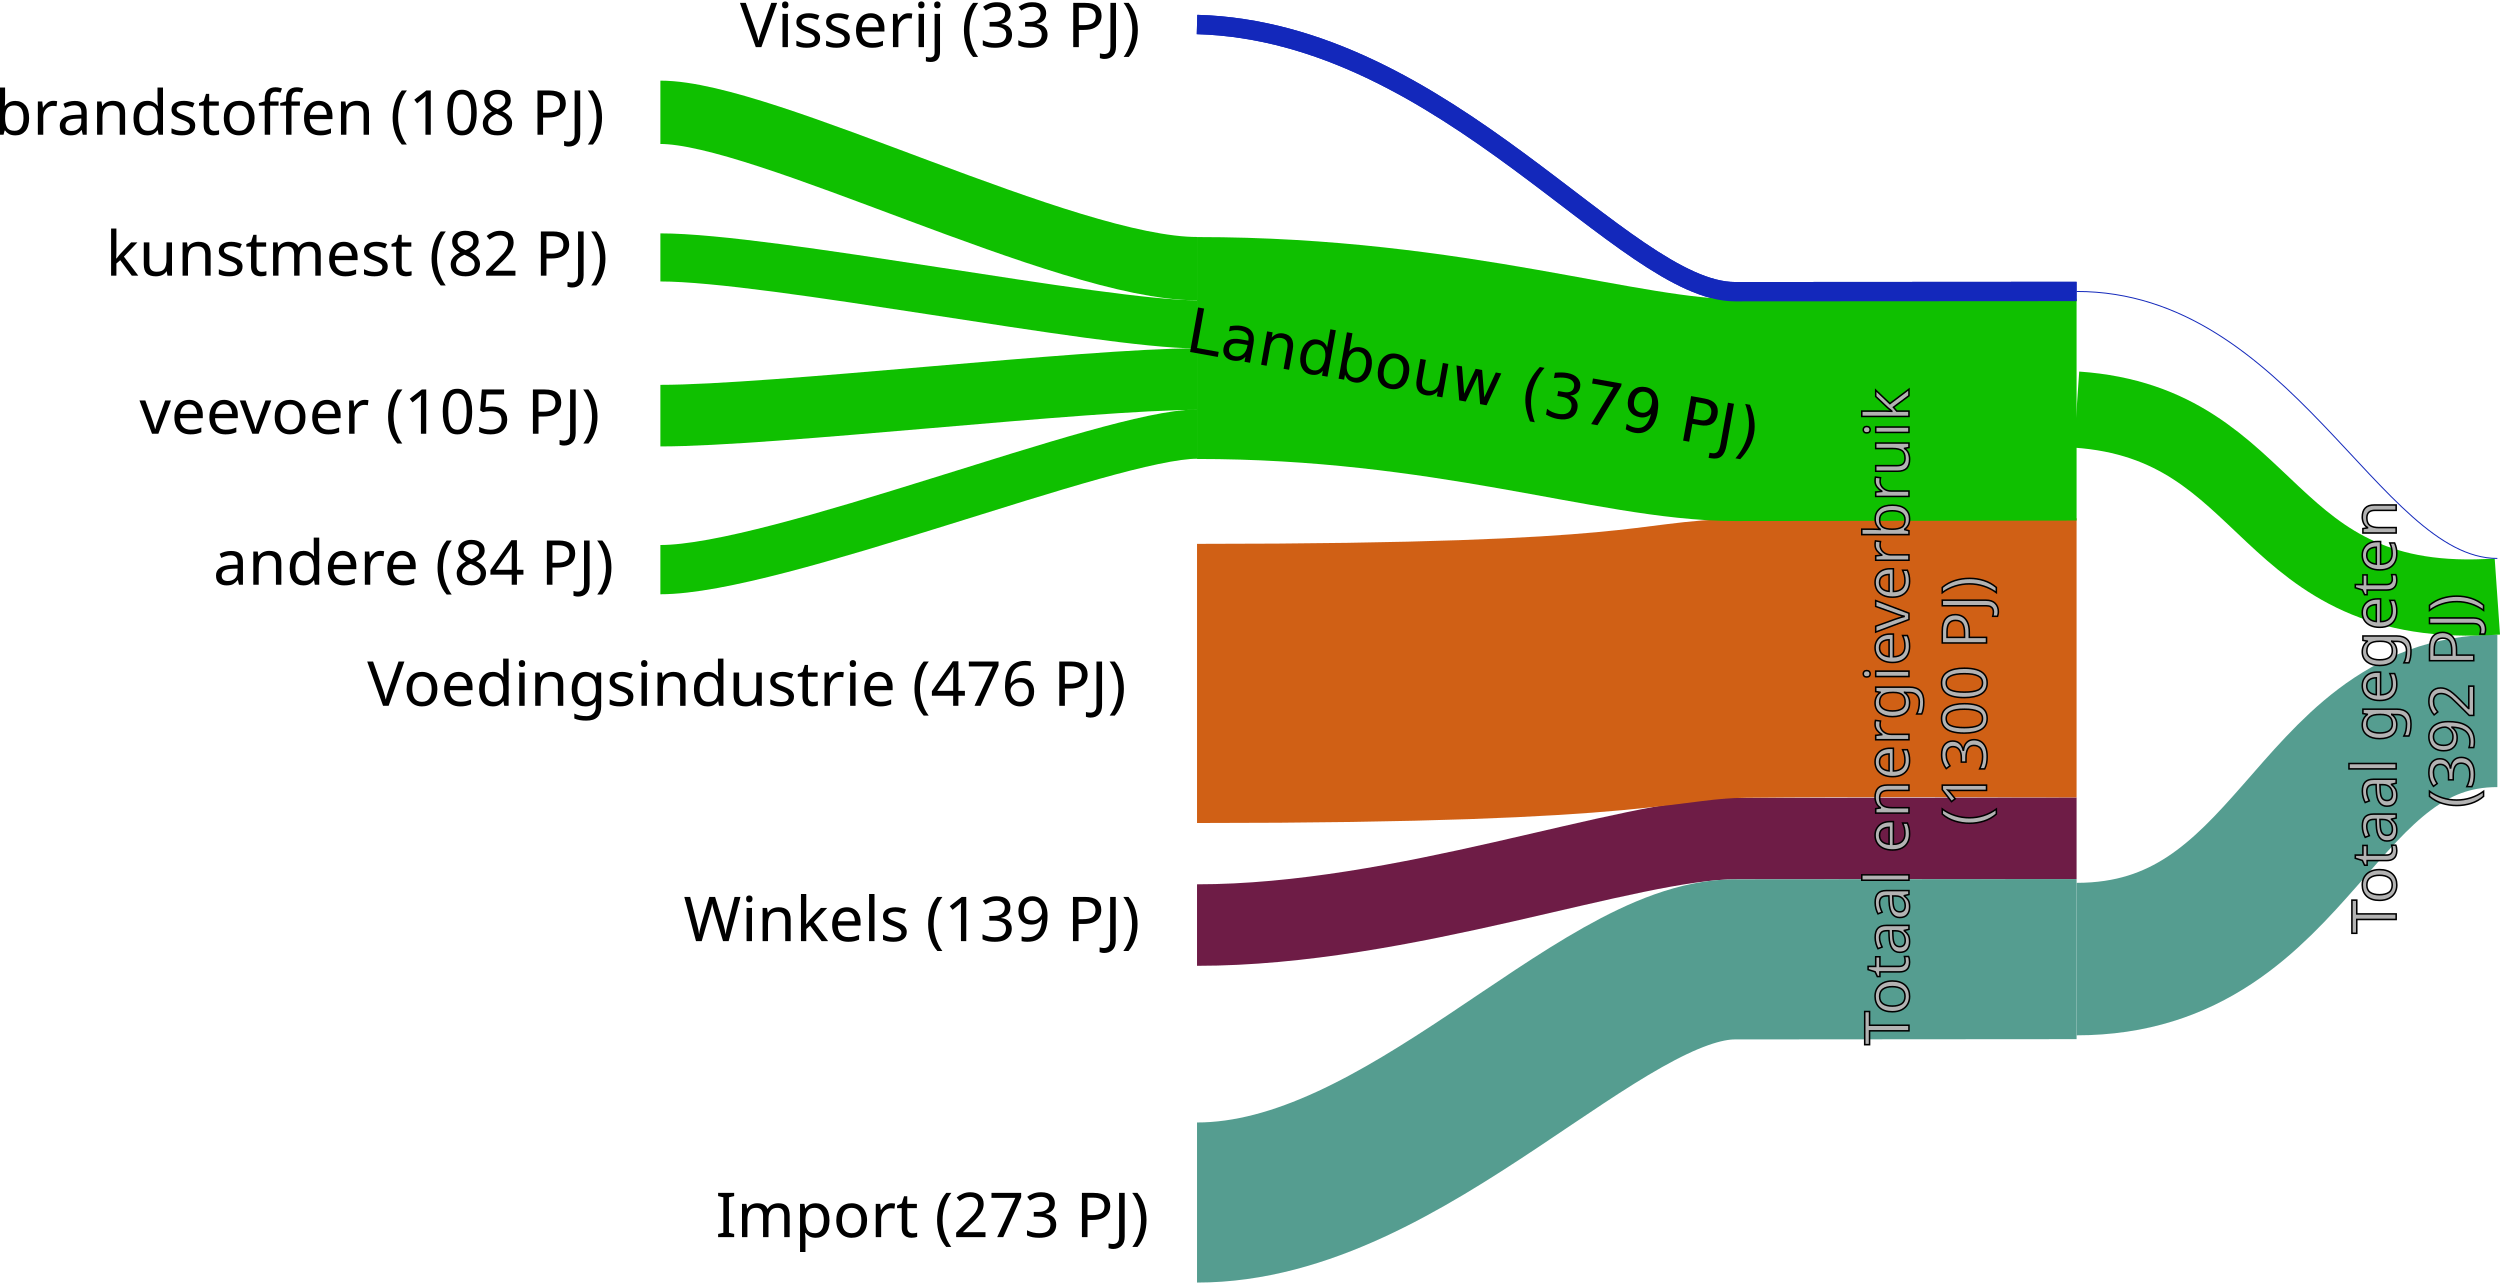
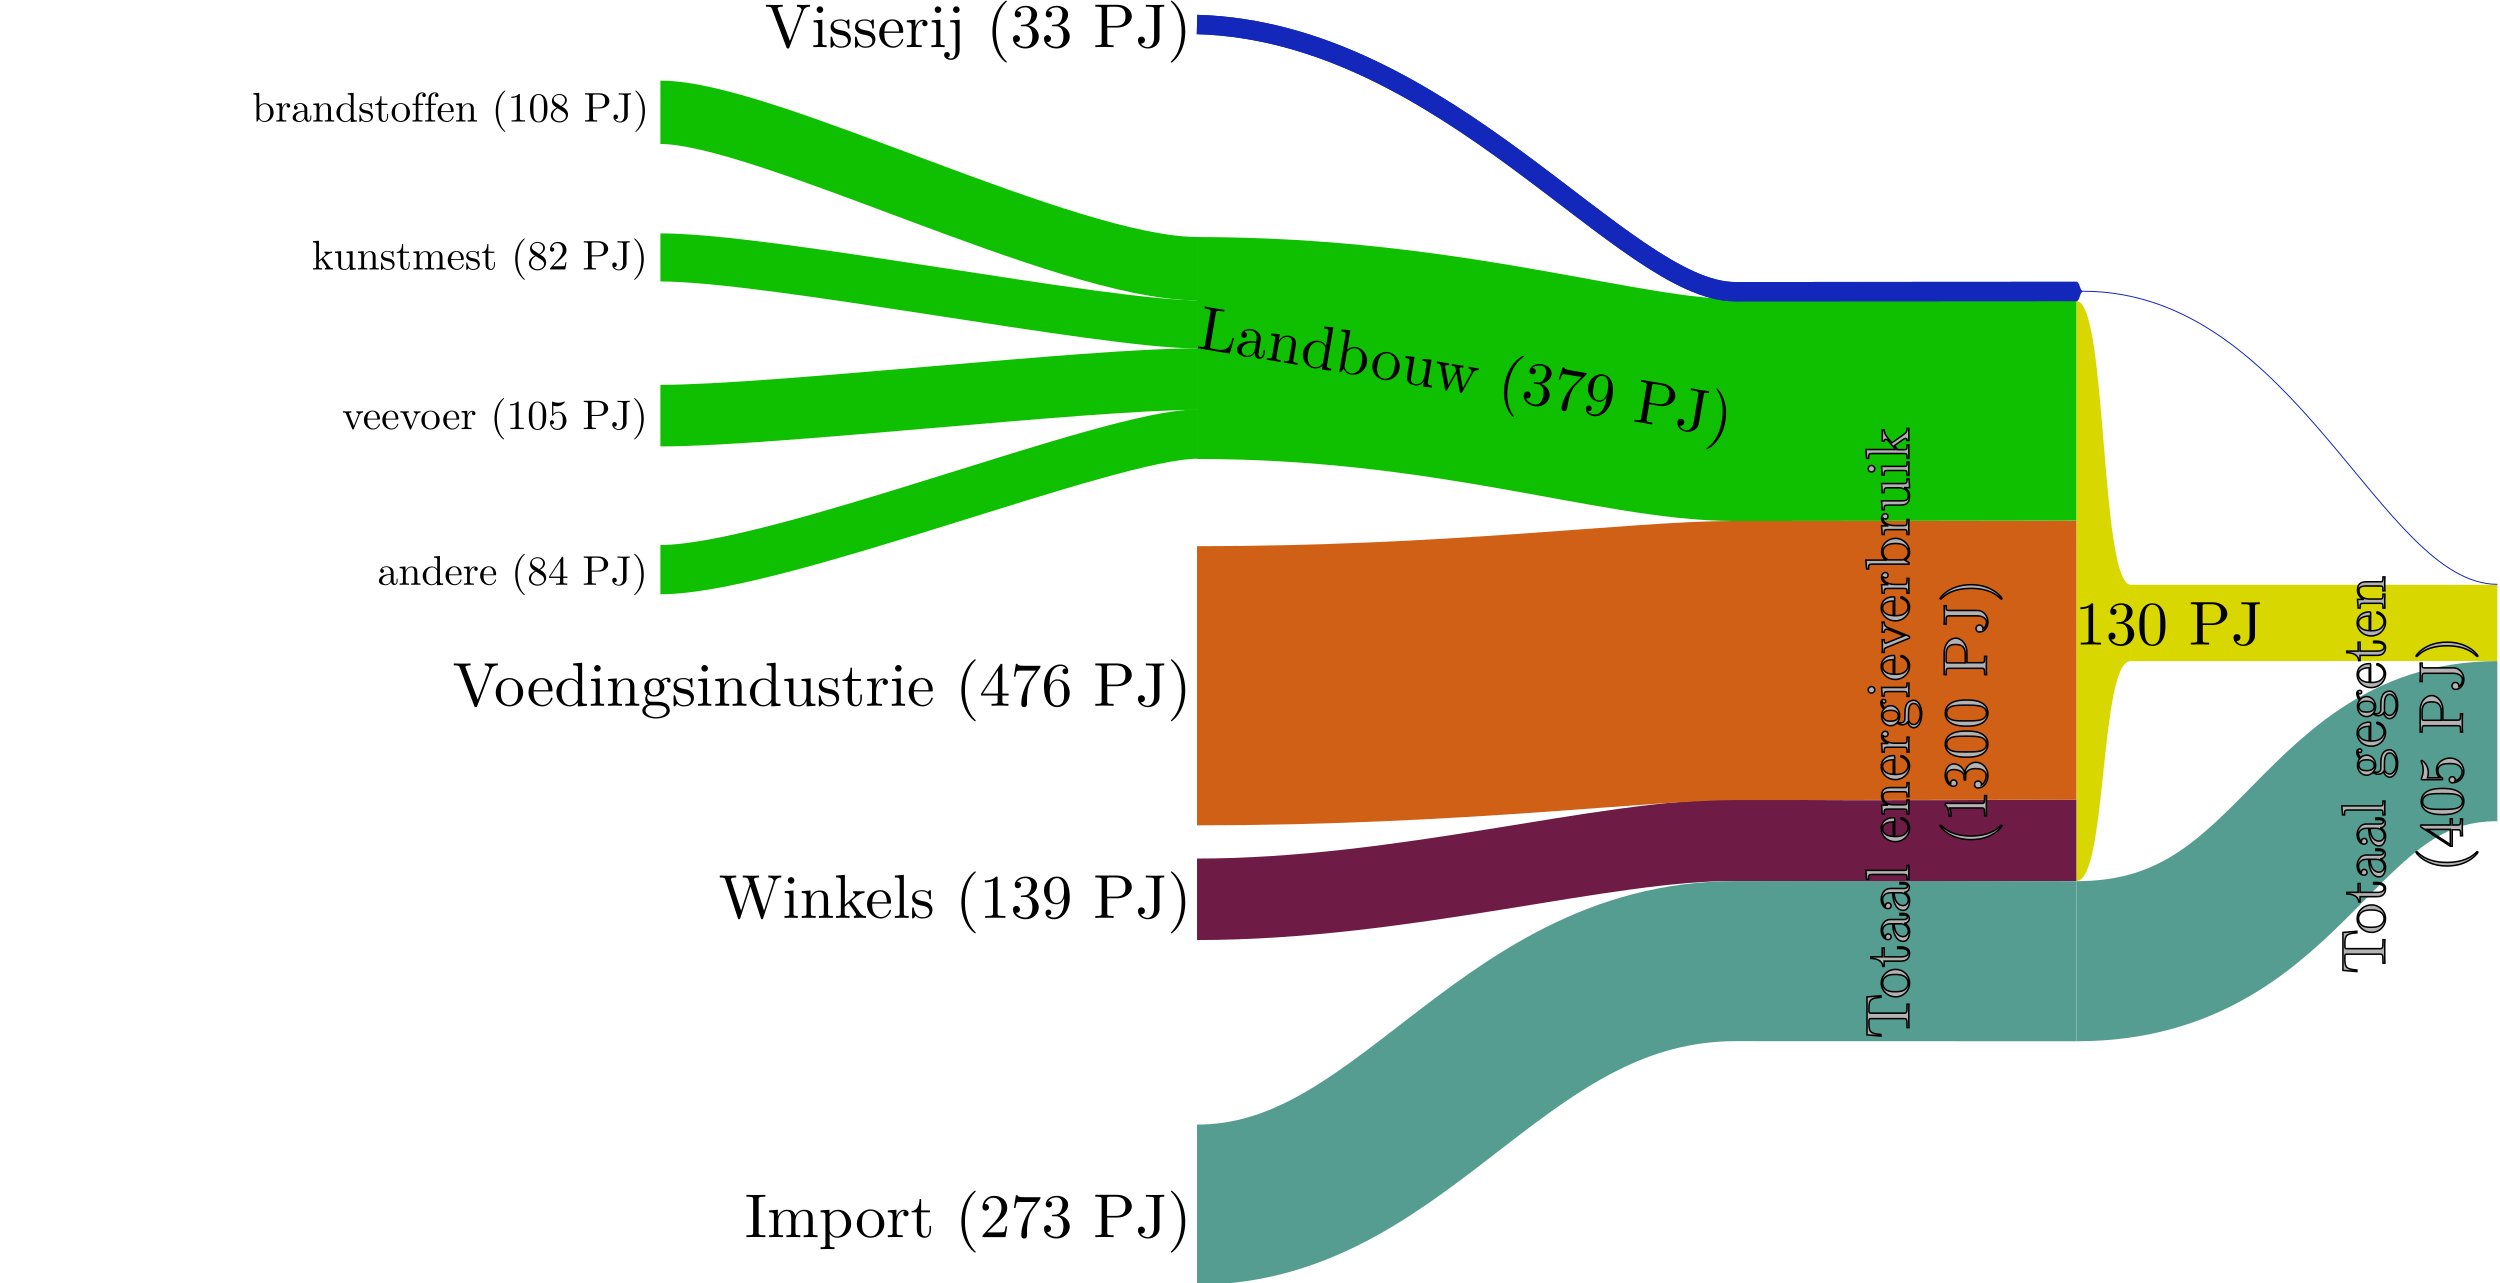
<svg xmlns="http://www.w3.org/2000/svg" width="426.301mm" height="218.704mm" viewBox="0 0 426.301 218.704" version="1.1" id="svg54048">
  <defs id="defs54045" />
-   <g id="layer1" transform="translate(73.64225,-20.11409)">
+   <g id="layer1" transform="translate(73.64225,-20.11409)" style="display:inline">
+     <path style="fill:none;stroke:#6e1c46;stroke-width:13.9;stroke-linecap:butt;stroke-linejoin:miter;stroke-miterlimit:4;stroke-dasharray:none;stroke-opacity:1" d="m 130.474,173.463 c 35.288,0 69.691,-10.256 91.747,-10.058 27.713,0.249 46.176,0.015 58.238,0.015" id="path54142-9-6-3-5" />
+     <path style="fill:none;stroke:#d06015;stroke-width:47.6;stroke-linecap:butt;stroke-linejoin:miter;stroke-miterlimit:4;stroke-dasharray:none;stroke-opacity:1" d="m 130.474,137.051 c 44.11,0 75.757,-4.304 91.637,-4.304 16.802,0 49.023,-0.059 58.347,-0.059" id="path54142-9-6-3-8" />
+     <path style="fill:none;stroke:#0fc000;stroke-width:37.84;stroke-linecap:butt;stroke-linejoin:miter;stroke-miterlimit:4;stroke-dasharray:none;stroke-opacity:1" d="m 130.474,79.457 c 43.287,0 72.028,10.586 91.796,10.586 15.229,0 49.34,-0.084 58.188,-0.084" id="path54142-9-6-3-8-6" />
+     <path style="fill:none;stroke:#d8d700;stroke-width:13;stroke-linecap:butt;stroke-linejoin:miter;stroke-miterlimit:4;stroke-dasharray:none;stroke-opacity:1" d="m 352.206,126.33 -62.62,0.008" id="path54142-9-6-3-8-6-2" />
+     <path style="fill:#d8d700;fill-opacity:1;stroke:none;stroke-width:0.265px;stroke-linecap:butt;stroke-linejoin:miter;stroke-opacity:1" d="m 280.453,71.46 c 5.276,0 3.959,48.386 9.277,48.386 l -0.075,13.011 c -5.249,0 -3.991,37.473 -9.181,37.473 -10e-6,-0.843 -0.021,-98.87 -0.021,-98.87 z" id="path5900" />
    <path style="fill:none;stroke:#0fc000;stroke-width:10.8;stroke-linecap:butt;stroke-linejoin:miter;stroke-miterlimit:4;stroke-dasharray:none;stroke-opacity:1" d="m 38.967,39.264 c 17.761,0 69.072,26.66 91.507,26.66" id="path54142" />
    <path style="fill:none;stroke:#0fc000;stroke-width:8.2;stroke-linecap:butt;stroke-linejoin:miter;stroke-miterlimit:4;stroke-dasharray:none;stroke-opacity:1" d="m 38.967,64.01 c 18.649,0 75.23,11.414 91.507,11.414" id="path54142-9" />
    <path style="fill:none;stroke:#1328bb;stroke-width:3.3;stroke-linecap:butt;stroke-linejoin:miter;stroke-miterlimit:4;stroke-dasharray:none;stroke-opacity:1" d="m 130.474,24.292 c 42.48,1.189 72.893,45.562 91.769,45.562 9.773,0 53.387,-0.039 58.216,-0.039" id="path54142-9-5" />
    <path style="fill:none;stroke:#0fc000;stroke-width:10.5;stroke-linecap:butt;stroke-linejoin:miter;stroke-miterlimit:4;stroke-dasharray:none;stroke-opacity:1" d="m 38.967,90.989 c 18.997,0 72.86,-6.233 91.507,-6.233" id="path54142-9-6" />
    <path style="fill:none;stroke:#0fc000;stroke-width:8.4;stroke-linecap:butt;stroke-linejoin:miter;stroke-miterlimit:4;stroke-dasharray:none;stroke-opacity:1" d="m 38.967,117.248 c 19.686,0 76.499,-23.11 91.507,-23.11" id="path54142-9-6-3" />
-     <path style="fill:none;stroke:#6e1c46;stroke-width:13.9;stroke-linecap:butt;stroke-linejoin:miter;stroke-miterlimit:4;stroke-dasharray:none;stroke-opacity:1" d="m 130.474,177.857 c 35.288,0 73.494,-14.754 91.846,-14.754 27.714,0 46.209,-0.052 58.138,-0.052" id="path54142-9-6-3-5" />
-     <path style="fill:none;stroke:#559d90;stroke-width:27.3;stroke-linecap:butt;stroke-linejoin:miter;stroke-miterlimit:4;stroke-dasharray:none;stroke-opacity:1" d="m 130.474,225.169 c 35.631,0 68.499,-41.463 91.714,-41.463 14.07,0 45.546,-0.047 58.271,-0.047" id="path54142-9-6-3-5-1" />
-     <path style="fill:none;stroke:#559d90;stroke-width:26;stroke-linecap:butt;stroke-linejoin:miter;stroke-miterlimit:4;stroke-dasharray:none;stroke-opacity:1" d="m 352.206,141.33 c -31.587,0 -34.065,42.328 -71.748,42.328" id="path54142-9-6-3-5-1-2" />
-     <path style="fill:none;stroke:#d06015;stroke-width:47.6;stroke-linecap:butt;stroke-linejoin:miter;stroke-miterlimit:4;stroke-dasharray:none;stroke-opacity:1" d="m 130.474,136.654 c 78.77,0 77.478,-4.121 93.357,-4.304 17.978,-0.208 47.303,-0.059 56.627,-0.059" id="path54142-9-6-3-8" />
-     <text xml:space="preserve" style="font-style:normal;font-weight:normal;font-size:10.583px;line-height:1.25;font-family:sans-serif;fill:#000000;fill-opacity:1;stroke:none;stroke-width:0.265" x="-74.603" y="43.091" id="text58330">
-       <tspan id="tspan58328" style="stroke-width:0.265" x="-74.603" y="43.091">brandstoffen (108 PJ)</tspan>
+     <path style="fill:none;stroke:#559d90;stroke-width:27.3;stroke-linecap:butt;stroke-linejoin:miter;stroke-miterlimit:4;stroke-dasharray:none;stroke-opacity:1" d="m 130.474,225.532 c 35.631,0 51.466,-41.529 91.879,-41.529 14.07,0 45.38,0.019 58.105,0.019" id="path54142-9-6-3-5-1" />
+     <path style="fill:none;stroke:#559d90;stroke-width:27.3;stroke-linecap:butt;stroke-linejoin:miter;stroke-miterlimit:4;stroke-dasharray:none;stroke-opacity:1" d="m 352.206,146.499 c -31.587,0 -34.065,37.523 -71.748,37.523" id="path54142-9-6-3-5-1-2" />
+     <text xml:space="preserve" style="font-style:normal;font-variant:normal;font-weight:normal;font-stretch:normal;font-size:7.056px;line-height:1.25;font-family:'Latin Modern Roman';-inkscape-font-specification:'Latin Modern Roman, Normal';font-variant-ligatures:normal;font-variant-caps:normal;font-variant-numeric:normal;font-variant-east-asian:normal;fill:#000000;fill-opacity:1;stroke:none;stroke-width:0.265" x="-30.654" y="40.842" id="text58330">
+       <tspan id="tspan58328" style="font-style:normal;font-variant:normal;font-weight:normal;font-stretch:normal;font-size:7.056px;font-family:'Latin Modern Roman';-inkscape-font-specification:'Latin Modern Roman, Normal';font-variant-ligatures:normal;font-variant-caps:normal;font-variant-numeric:normal;font-variant-east-asian:normal;stroke-width:0.265" x="-30.654" y="40.842">brandstoffen (108 PJ)</tspan>
    </text>
-     <text xml:space="preserve" style="font-style:normal;font-weight:normal;font-size:10.583px;line-height:1.25;font-family:sans-serif;fill:#000000;fill-opacity:1;stroke:none;stroke-width:0.265" x="-55.607" y="67.125" id="text60380">
-       <tspan id="tspan60378" style="stroke-width:0.265" x="-55.607" y="67.125">kunstmest (82 PJ)</tspan>
+     <text xml:space="preserve" style="font-style:normal;font-variant:normal;font-weight:normal;font-stretch:normal;font-size:7.056px;line-height:1.25;font-family:'Latin Modern Roman';-inkscape-font-specification:'Latin Modern Roman, Normal';font-variant-ligatures:normal;font-variant-caps:normal;font-variant-numeric:normal;font-variant-east-asian:normal;fill:#000000;fill-opacity:1;stroke:none;stroke-width:0.265" x="-20.473" y="66.067" id="text60380">
+       <tspan id="tspan60378" style="font-style:normal;font-variant:normal;font-weight:normal;font-stretch:normal;font-size:7.056px;font-family:'Latin Modern Roman';-inkscape-font-specification:'Latin Modern Roman, Normal';font-variant-ligatures:normal;font-variant-caps:normal;font-variant-numeric:normal;font-variant-east-asian:normal;stroke-width:0.265" x="-20.473" y="66.067">kunstmest (82 PJ)</tspan>
    </text>
-     <text xml:space="preserve" style="font-style:normal;font-weight:normal;font-size:10.583px;line-height:1.25;font-family:sans-serif;fill:#000000;fill-opacity:1;stroke:none;stroke-width:0.265" x="-49.861" y="94.079" id="text61418">
-       <tspan id="tspan61416" style="stroke-width:0.265" x="-49.861" y="94.079">veevoer (105 PJ)</tspan>
+     <text xml:space="preserve" style="font-style:normal;font-variant:normal;font-weight:normal;font-stretch:normal;font-size:7.056px;line-height:1.25;font-family:'Latin Modern Roman';-inkscape-font-specification:'Latin Modern Roman, Normal';font-variant-ligatures:normal;font-variant-caps:normal;font-variant-numeric:normal;font-variant-east-asian:normal;fill:#000000;fill-opacity:1;stroke:none;stroke-width:0.265" x="-15.315" y="93.285" id="text61418">
+       <tspan id="tspan61416" style="font-style:normal;font-variant:normal;font-weight:normal;font-stretch:normal;font-size:7.056px;font-family:'Latin Modern Roman';-inkscape-font-specification:'Latin Modern Roman, Normal';font-variant-ligatures:normal;font-variant-caps:normal;font-variant-numeric:normal;font-variant-east-asian:normal;stroke-width:0.265" x="-15.315" y="93.285">veevoer (105 PJ)</tspan>
    </text>
-     <text xml:space="preserve" style="font-style:normal;font-weight:normal;font-size:10.583px;line-height:1.25;font-family:sans-serif;fill:#000000;fill-opacity:1;stroke:none;stroke-width:0.265" x="-37.293" y="119.83" id="text62184">
-       <tspan id="tspan62182" style="stroke-width:0.265" x="-37.293" y="119.83">andere (84 PJ)</tspan>
+     <text xml:space="preserve" style="font-style:normal;font-variant:normal;font-weight:normal;font-stretch:normal;font-size:7.056px;line-height:1.25;font-family:'Latin Modern Roman';-inkscape-font-specification:'Latin Modern Roman, Normal';font-variant-ligatures:normal;font-variant-caps:normal;font-variant-numeric:normal;font-variant-east-asian:normal;fill:#000000;fill-opacity:1;stroke:none;stroke-width:0.265" x="-9.247" y="119.83" id="text62184">
+       <tspan id="tspan62182" style="font-style:normal;font-variant:normal;font-weight:normal;font-stretch:normal;font-size:7.056px;font-family:'Latin Modern Roman';-inkscape-font-specification:'Latin Modern Roman, Normal';font-variant-ligatures:normal;font-variant-caps:normal;font-variant-numeric:normal;font-variant-east-asian:normal;stroke-width:0.265" x="-9.247" y="119.83">andere (84 PJ)</tspan>
    </text>
-     <text xml:space="preserve" style="font-style:normal;font-weight:normal;font-size:10.583px;line-height:1.25;font-family:sans-serif;fill:#000000;fill-opacity:1;stroke:none;stroke-width:0.265" x="-11.026" y="140.466" id="text88155">
-       <tspan style="stroke-width:0.265" x="-11.026" y="140.466" id="tspan88157">Voedingsindustrie (476 PJ)</tspan>
+     <text xml:space="preserve" style="font-style:normal;font-variant:normal;font-weight:normal;font-stretch:normal;font-size:10.583px;line-height:1.25;font-family:'Latin Modern Roman';-inkscape-font-specification:'Latin Modern Roman, Normal';font-variant-ligatures:normal;font-variant-caps:normal;font-variant-numeric:normal;font-variant-east-asian:normal;fill:#000000;fill-opacity:1;stroke:none;stroke-width:0.265" x="3.53" y="140.466" id="text88155">
+       <tspan style="font-style:normal;font-variant:normal;font-weight:normal;font-stretch:normal;font-size:10.583px;font-family:'Latin Modern Roman';-inkscape-font-specification:'Latin Modern Roman, Normal';font-variant-ligatures:normal;font-variant-caps:normal;font-variant-numeric:normal;font-variant-east-asian:normal;stroke-width:0.265" x="3.53" y="140.466" id="tspan88157">Voedingsindustrie (476 PJ)</tspan>
    </text>
-     <text xml:space="preserve" style="font-style:normal;font-weight:normal;font-size:10.583px;line-height:1.25;font-family:sans-serif;fill:#000000;fill-opacity:1;stroke:none;stroke-width:0.265" x="42.919" y="180.603" id="text90539">
-       <tspan id="tspan90537" style="stroke-width:0.265" x="42.919" y="180.603">Winkels (139 PJ)</tspan>
+     <text xml:space="preserve" style="font-style:normal;font-variant:normal;font-weight:normal;font-stretch:normal;font-size:10.583px;line-height:1.25;font-family:'Latin Modern Roman';-inkscape-font-specification:'Latin Modern Roman, Normal';font-variant-ligatures:normal;font-variant-caps:normal;font-variant-numeric:normal;font-variant-east-asian:normal;fill:#000000;fill-opacity:1;stroke:none;stroke-width:0.265" x="48.911" y="176.635" id="text90539">
+       <tspan id="tspan90537" style="font-style:normal;font-variant:normal;font-weight:normal;font-stretch:normal;font-size:10.583px;font-family:'Latin Modern Roman';-inkscape-font-specification:'Latin Modern Roman, Normal';font-variant-ligatures:normal;font-variant-caps:normal;font-variant-numeric:normal;font-variant-east-asian:normal;stroke-width:0.265" x="48.911" y="176.635">Winkels (139 PJ)</tspan>
    </text>
-     <path style="fill:none;stroke:#0fc000;stroke-width:37.84;stroke-linecap:butt;stroke-linejoin:miter;stroke-miterlimit:4;stroke-dasharray:none;stroke-opacity:1" d="m 130.474,79.457 c 43.287,0 72.028,10.586 91.796,10.586 15.229,0 50.696,-0.084 58.188,-0.084" id="path54142-9-6-3-8-6" />
-     <path style="fill:none;stroke:#0fc000;stroke-width:13;stroke-linecap:butt;stroke-linejoin:miter;stroke-miterlimit:4;stroke-dasharray:none;stroke-opacity:1" d="M 352.206,121.832 C 311.592,124.665 314.702,92.327 280.458,89.958" id="path54142-9-6-3-8-6-2" />
-     <text xml:space="preserve" style="font-style:normal;font-weight:normal;font-size:10.583px;line-height:1.25;font-family:sans-serif;fill:#000000;fill-opacity:1;stroke:none;stroke-width:0.265" x="48.392" y="231.076" id="text95351">
-       <tspan id="tspan95349" style="stroke-width:0.265" x="48.392" y="231.076">Import (273 PJ)</tspan>
+     <text xml:space="preserve" style="font-style:normal;font-variant:normal;font-weight:normal;font-stretch:normal;font-size:10.583px;line-height:1.25;font-family:'Latin Modern Roman';-inkscape-font-specification:'Latin Modern Roman, Normal';font-variant-ligatures:normal;font-variant-caps:normal;font-variant-numeric:normal;font-variant-east-asian:normal;fill:#000000;fill-opacity:1;stroke:none;stroke-width:0.265" x="53.346" y="231.076" id="text95351">
+       <tspan id="tspan95349" style="font-style:normal;font-variant:normal;font-weight:normal;font-stretch:normal;font-size:10.583px;font-family:'Latin Modern Roman';-inkscape-font-specification:'Latin Modern Roman, Normal';font-variant-ligatures:normal;font-variant-caps:normal;font-variant-numeric:normal;font-variant-east-asian:normal;stroke-width:0.265" x="53.346" y="231.076">Import (273 PJ)</tspan>
    </text>
-     <text xml:space="preserve" style="font-style:normal;font-weight:normal;font-size:10.583px;line-height:1.25;font-family:sans-serif;fill:#000000;fill-opacity:1;stroke:none;stroke-width:0.265" x="52.531" y="28.155" id="text100383">
-       <tspan id="tspan100381" style="stroke-width:0.265" x="52.531" y="28.155">Visserij (33 PJ)</tspan>
+     <text xml:space="preserve" style="font-style:normal;font-variant:normal;font-weight:normal;font-stretch:normal;font-size:10.583px;line-height:1.25;font-family:'Latin Modern Roman';-inkscape-font-specification:'Latin Modern Roman, Normal';font-variant-ligatures:normal;font-variant-caps:normal;font-variant-numeric:normal;font-variant-east-asian:normal;fill:#000000;fill-opacity:1;stroke:none;stroke-width:0.265" x="56.764" y="28.155" id="text100383">
+       <tspan id="tspan100381" style="font-style:normal;font-variant:normal;font-weight:normal;font-stretch:normal;font-size:10.583px;font-family:'Latin Modern Roman';-inkscape-font-specification:'Latin Modern Roman, Normal';font-variant-ligatures:normal;font-variant-caps:normal;font-variant-numeric:normal;font-variant-east-asian:normal;stroke-width:0.265" x="56.764" y="28.155">Visserij (33 PJ)</tspan>
    </text>
-     <g aria-label="Landbouw (379 PJ)" transform="rotate(10.18986,-1.046169,-21.59506)" id="text55224" style="font-size:10.583px;line-height:1.25;stroke-width:0.265">
-       <path d="m 145.233,47.759 h 1.044 v 6.837 h 3.757 v 0.878 h -4.801 z" id="path114779" />
-       <path d="m 153.718,52.565 q -1.152,0 -1.597,0.264 -0.444,0.264 -0.444,0.899 0,0.506 0.331,0.806 0.336,0.295 0.909,0.295 0.791,0 1.266,-0.558 0.481,-0.563 0.481,-1.493 v -0.212 z m 1.897,-0.393 v 3.302 h -0.951 v -0.878 q -0.326,0.527 -0.811,0.78 -0.486,0.248 -1.189,0.248 -0.889,0 -1.416,-0.496 -0.522,-0.501 -0.522,-1.338 0,-0.977 0.651,-1.473 0.656,-0.496 1.953,-0.496 h 1.333 v -0.093 q 0,-0.656 -0.434,-1.013 -0.429,-0.362 -1.209,-0.362 -0.496,0 -0.966,0.119 -0.47,0.119 -0.904,0.357 v -0.878 q 0.522,-0.202 1.013,-0.3 0.491,-0.103 0.956,-0.103 1.256,0 1.876,0.651 0.62,0.651 0.62,1.974 z" id="path114781" />
-       <path d="m 162.384,51.981 v 3.493 h -0.951 v -3.462 q 0,-0.822 -0.32,-1.23 -0.32,-0.408 -0.961,-0.408 -0.77,0 -1.214,0.491 -0.444,0.491 -0.444,1.338 v 3.271 h -0.956 v -5.788 h 0.956 v 0.899 q 0.341,-0.522 0.801,-0.78 0.465,-0.258 1.07,-0.258 0.997,0 1.509,0.62 0.512,0.615 0.512,1.814 z" id="path114783" />
-       <path d="m 168.089,50.565 v -3.132 h 0.951 v 8.041 h -0.951 v -0.868 q -0.3,0.517 -0.76,0.77 -0.455,0.248 -1.096,0.248 -1.049,0 -1.71,-0.837 -0.656,-0.837 -0.656,-2.201 0,-1.364 0.656,-2.201 0.661,-0.837 1.71,-0.837 0.641,0 1.096,0.253 0.46,0.248 0.76,0.765 z m -3.24,2.021 q 0,1.049 0.429,1.648 0.434,0.594 1.189,0.594 0.754,0 1.189,-0.594 0.434,-0.599 0.434,-1.648 0,-1.049 -0.434,-1.643 -0.434,-0.599 -1.189,-0.599 -0.754,0 -1.189,0.599 -0.429,0.594 -0.429,1.643 z" id="path114785" />
-       <path d="m 175.153,52.585 q 0,-1.049 -0.434,-1.643 -0.429,-0.599 -1.183,-0.599 -0.754,0 -1.189,0.599 -0.429,0.594 -0.429,1.643 0,1.049 0.429,1.648 0.434,0.594 1.189,0.594 0.754,0 1.183,-0.594 0.434,-0.599 0.434,-1.648 z m -3.235,-2.021 q 0.3,-0.517 0.754,-0.765 0.46,-0.253 1.096,-0.253 1.054,0 1.71,0.837 0.661,0.837 0.661,2.201 0,1.364 -0.661,2.201 -0.656,0.837 -1.71,0.837 -0.636,0 -1.096,-0.248 -0.455,-0.253 -0.754,-0.77 v 0.868 h -0.956 v -8.041 h 0.956 z" id="path114787" />
-       <path d="m 179.959,50.353 q -0.765,0 -1.209,0.599 -0.444,0.594 -0.444,1.633 0,1.039 0.439,1.638 0.444,0.594 1.214,0.594 0.76,0 1.204,-0.599 0.444,-0.599 0.444,-1.633 0,-1.028 -0.444,-1.628 -0.444,-0.605 -1.204,-0.605 z m 0,-0.806 q 1.24,0 1.948,0.806 0.708,0.806 0.708,2.232 0,1.421 -0.708,2.232 -0.708,0.806 -1.948,0.806 -1.245,0 -1.953,-0.806 -0.703,-0.811 -0.703,-2.232 0,-1.426 0.703,-2.232 0.708,-0.806 1.953,-0.806 z" id="path114789" />
-       <path d="m 184.093,53.19 v -3.504 h 0.951 v 3.467 q 0,0.822 0.32,1.235 0.32,0.408 0.961,0.408 0.77,0 1.214,-0.491 0.45,-0.491 0.45,-1.338 v -3.281 h 0.951 v 5.788 h -0.951 v -0.889 q -0.346,0.527 -0.806,0.785 -0.455,0.253 -1.059,0.253 -0.997,0 -1.514,-0.62 -0.517,-0.62 -0.517,-1.814 z m 2.393,-3.643 z" id="path114791" />
-       <path d="m 190.346,49.686 h 0.951 l 1.189,4.517 1.183,-4.517 h 1.121 l 1.189,4.517 1.183,-4.517 h 0.951 l -1.514,5.788 h -1.121 l -1.245,-4.744 -1.251,4.744 h -1.121 z" id="path114793" />
-       <path d="m 205.203,47.443 q -0.692,1.189 -1.028,2.351 -0.336,1.163 -0.336,2.356 0,1.194 0.336,2.367 0.341,1.168 1.028,2.351 h -0.827 q -0.775,-1.214 -1.163,-2.387 -0.382,-1.173 -0.382,-2.331 0,-1.152 0.382,-2.32 0.382,-1.168 1.163,-2.387 z" id="path114795" />
-       <path d="m 210.345,51.314 q 0.749,0.16 1.168,0.667 0.424,0.506 0.424,1.251 0,1.142 -0.785,1.767 -0.785,0.625 -2.232,0.625 -0.486,0 -1.003,-0.098 -0.512,-0.093 -1.059,-0.284 v -1.008 q 0.434,0.253 0.951,0.382 0.517,0.129 1.08,0.129 0.982,0 1.493,-0.388 0.517,-0.388 0.517,-1.127 0,-0.682 -0.481,-1.065 -0.475,-0.388 -1.328,-0.388 h -0.899 v -0.858 h 0.941 q 0.77,0 1.178,-0.305 0.408,-0.31 0.408,-0.889 0,-0.594 -0.424,-0.91 -0.419,-0.32 -1.204,-0.32 -0.429,0 -0.92,0.093 -0.491,0.093 -1.08,0.289 v -0.93 q 0.594,-0.165 1.111,-0.248 0.522,-0.083 0.982,-0.083 1.189,0 1.881,0.543 0.692,0.537 0.692,1.457 0,0.641 -0.367,1.085 -0.367,0.439 -1.044,0.61 z" id="path114797" />
-       <path d="m 213.652,47.759 h 4.961 v 0.444 l -2.801,7.271 h -1.09 l 2.635,-6.837 h -3.705 z" id="path114799" />
-       <path d="m 220.68,55.314 v -0.951 q 0.393,0.186 0.796,0.284 0.403,0.098 0.791,0.098 1.034,0 1.576,-0.692 0.548,-0.698 0.625,-2.114 -0.3,0.444 -0.76,0.682 -0.46,0.238 -1.018,0.238 -1.158,0 -1.835,-0.698 -0.672,-0.703 -0.672,-1.917 0,-1.189 0.703,-1.907 0.703,-0.718 1.871,-0.718 1.338,0 2.041,1.028 0.708,1.023 0.708,2.977 0,1.824 -0.868,2.915 -0.863,1.085 -2.325,1.085 -0.393,0 -0.796,-0.078 -0.403,-0.078 -0.837,-0.233 z m 2.077,-3.271 q 0.703,0 1.111,-0.481 0.413,-0.481 0.413,-1.318 0,-0.832 -0.413,-1.313 -0.408,-0.486 -1.111,-0.486 -0.703,0 -1.116,0.486 -0.408,0.481 -0.408,1.313 0,0.837 0.408,1.318 0.413,0.481 1.116,0.481 z" id="path114801" />
-       <path d="m 231.697,48.617 v 2.899 h 1.313 q 0.729,0 1.127,-0.377 0.398,-0.377 0.398,-1.075 0,-0.692 -0.398,-1.07 -0.398,-0.377 -1.127,-0.377 z m -1.044,-0.858 h 2.356 q 1.297,0 1.959,0.589 0.667,0.584 0.667,1.716 0,1.142 -0.667,1.726 -0.661,0.584 -1.959,0.584 h -1.313 v 3.101 h -1.044 z" id="path114803" />
-       <path d="m 237.036,47.759 h 1.044 v 7.178 q 0,1.395 -0.532,2.026 -0.527,0.63 -1.7,0.63 h -0.398 v -0.878 h 0.326 q 0.692,0 0.977,-0.388 0.284,-0.388 0.284,-1.39 z" id="path114805" />
-       <path d="m 239.966,47.443 h 0.827 q 0.775,1.22 1.158,2.387 0.388,1.168 0.388,2.32 0,1.158 -0.388,2.331 -0.382,1.173 -1.158,2.387 h -0.827 q 0.687,-1.183 1.023,-2.351 0.341,-1.173 0.341,-2.367 0,-1.194 -0.341,-2.356 -0.336,-1.163 -1.023,-2.351 z" id="path114807" />
+     <g aria-label="Landbouw (379 PJ)" transform="rotate(10.18986,-1.046169,-21.59506)" id="text55224" style="font-size:10.583px;line-height:1.25;stroke-width:0.265;stroke-miterlimit:4;stroke-dasharray:none">
+       <text xml:space="preserve" style="font-style:normal;font-variant:normal;font-weight:normal;font-stretch:normal;font-size:10.583px;line-height:1.25;font-family:'Latin Modern Roman';-inkscape-font-specification:'Latin Modern Roman, Normal';font-variant-ligatures:normal;font-variant-caps:normal;font-variant-numeric:normal;font-variant-east-asian:normal;fill:#000000;fill-opacity:1;stroke:none;stroke-width:0.07" x="145.455" y="56.261" id="text3065" transform="rotate(-0.6491608)">
+         <tspan id="tspan3063" style="font-style:normal;font-variant:normal;font-weight:normal;font-stretch:normal;font-size:10.583px;font-family:'Latin Modern Roman';-inkscape-font-specification:'Latin Modern Roman, Normal';font-variant-ligatures:normal;font-variant-caps:normal;font-variant-numeric:normal;font-variant-east-asian:normal;stroke-width:0.07" x="145.455" y="56.261">Landbouw (379 PJ)</tspan>
+       </text>
    </g>
-     <text xml:space="preserve" style="font-style:normal;font-weight:normal;font-size:10.583px;line-height:1.25;font-family:sans-serif;text-align:center;text-anchor:middle;fill:#b3b3b3;fill-opacity:1;stroke:#000000;stroke-width:0.265;stroke-miterlimit:4;stroke-dasharray:none;stroke-opacity:1" x="-132.737" y="251.875" id="text120808" transform="rotate(-90)">
-       <tspan id="tspan120806" style="text-align:center;text-anchor:middle;fill:#b3b3b3;stroke:#000000;stroke-width:0.265;stroke-miterlimit:4;stroke-dasharray:none;stroke-opacity:1" x="-132.737" y="251.875">Totaal energieverbruik</tspan>
-       <tspan style="text-align:center;text-anchor:middle;fill:#b3b3b3;stroke:#000000;stroke-width:0.265;stroke-miterlimit:4;stroke-dasharray:none;stroke-opacity:1" x="-132.737" y="265.104" id="tspan1863">(1300 PJ)</tspan>
+     <text xml:space="preserve" style="font-style:normal;font-weight:normal;font-size:10.583px;line-height:1.25;font-family:'Latin Modern Roman';text-align:center;text-anchor:middle;fill:#b3b3b3;fill-opacity:1;stroke:#000000;stroke-width:0.265;stroke-miterlimit:4;stroke-dasharray:none;stroke-opacity:1;-inkscape-font-specification:'Latin Modern Roman, Normal';font-stretch:normal;font-variant:normal;font-variant-ligatures:normal;font-variant-caps:normal;font-variant-numeric:normal;font-variant-east-asian:normal" x="-132.737" y="251.875" id="text120808" transform="rotate(-90)">
+       <tspan id="tspan120806" style="text-align:center;text-anchor:middle;fill:#b3b3b3;stroke:#000000;stroke-width:0.265;stroke-miterlimit:4;stroke-dasharray:none;stroke-opacity:1;-inkscape-font-specification:'Latin Modern Roman, Normal';font-family:'Latin Modern Roman';font-weight:normal;font-style:normal;font-stretch:normal;font-variant:normal;font-size:10.583px;font-variant-ligatures:normal;font-variant-caps:normal;font-variant-numeric:normal;font-variant-east-asian:normal" x="-132.737" y="251.875">Totaal energieverbruik</tspan>
+       <tspan style="text-align:center;text-anchor:middle;fill:#b3b3b3;stroke:#000000;stroke-width:0.265;stroke-miterlimit:4;stroke-dasharray:none;stroke-opacity:1;-inkscape-font-specification:'Latin Modern Roman, Normal';font-family:'Latin Modern Roman';font-weight:normal;font-style:normal;font-stretch:normal;font-variant:normal;font-size:10.583px;font-variant-ligatures:normal;font-variant-caps:normal;font-variant-numeric:normal;font-variant-east-asian:normal" x="-132.737" y="265.104" id="tspan1863">(1300 PJ)</tspan>
    </text>
-     <text xml:space="preserve" style="font-style:normal;font-weight:normal;font-size:10.583px;line-height:1.25;font-family:sans-serif;text-align:center;text-anchor:middle;fill:#b3b3b3;fill-opacity:1;stroke:#000000;stroke-width:0.265;stroke-miterlimit:4;stroke-dasharray:none;stroke-opacity:1" x="-132.736" y="334.956" id="text120808-6" transform="rotate(-90)">
-       <tspan id="tspan120806-1" style="text-align:center;text-anchor:middle;fill:#b3b3b3;stroke:#000000;stroke-width:0.265;stroke-miterlimit:4;stroke-dasharray:none;stroke-opacity:1" x="-132.736" y="334.956">Totaal gegeten</tspan>
-       <tspan style="text-align:center;text-anchor:middle;fill:#b3b3b3;stroke:#000000;stroke-width:0.265;stroke-miterlimit:4;stroke-dasharray:none;stroke-opacity:1" x="-132.736" y="348.186" id="tspan1863-0">(392 PJ)</tspan>
+     <text xml:space="preserve" style="font-style:normal;font-variant:normal;font-weight:normal;font-stretch:normal;font-size:10.583px;line-height:1.25;font-family:'Latin Modern Roman';-inkscape-font-specification:'Latin Modern Roman, Normal';font-variant-ligatures:normal;font-variant-caps:normal;font-variant-numeric:normal;font-variant-east-asian:normal;text-align:center;text-anchor:middle;fill:#b3b3b3;fill-opacity:1;stroke:#000000;stroke-width:0.265;stroke-miterlimit:4;stroke-dasharray:none;stroke-opacity:1" x="-139.88" y="333.032" id="text120808-6" transform="rotate(-90)">
+       <tspan id="tspan120806-1" style="font-style:normal;font-variant:normal;font-weight:normal;font-stretch:normal;font-size:10.583px;font-family:'Latin Modern Roman';-inkscape-font-specification:'Latin Modern Roman, Normal';font-variant-ligatures:normal;font-variant-caps:normal;font-variant-numeric:normal;font-variant-east-asian:normal;text-align:center;text-anchor:middle;fill:#b3b3b3;stroke:#000000;stroke-width:0.265;stroke-miterlimit:4;stroke-dasharray:none;stroke-opacity:1" x="-139.88" y="333.032">Totaal gegeten</tspan>
+       <tspan style="font-style:normal;font-variant:normal;font-weight:normal;font-stretch:normal;font-size:10.583px;font-family:'Latin Modern Roman';-inkscape-font-specification:'Latin Modern Roman, Normal';font-variant-ligatures:normal;font-variant-caps:normal;font-variant-numeric:normal;font-variant-east-asian:normal;text-align:center;text-anchor:middle;fill:#b3b3b3;stroke:#000000;stroke-width:0.265;stroke-miterlimit:4;stroke-dasharray:none;stroke-opacity:1" x="-139.88" y="346.262" id="tspan1863-0">(405 PJ)</tspan>
+     </text>
+     <text xml:space="preserve" style="font-style:normal;font-variant:normal;font-weight:normal;font-stretch:normal;font-size:10.583px;line-height:1.25;font-family:'Latin Modern Roman';-inkscape-font-specification:'Latin Modern Roman, Normal';font-variant-ligatures:normal;font-variant-caps:normal;font-variant-numeric:normal;font-variant-east-asian:normal;text-align:center;text-anchor:middle;fill:#000000;fill-opacity:1;stroke:none;stroke-width:0.265;stroke-miterlimit:4;stroke-dasharray:none;stroke-opacity:1" x="305.002" y="130.031" id="text120808-6-2">
+       <tspan style="font-style:normal;font-variant:normal;font-weight:normal;font-stretch:normal;font-size:10.583px;font-family:'Latin Modern Roman';-inkscape-font-specification:'Latin Modern Roman, Normal';font-variant-ligatures:normal;font-variant-caps:normal;font-variant-numeric:normal;font-variant-east-asian:normal;text-align:center;text-anchor:middle;fill:#000000;fill-opacity:1;stroke:none;stroke-width:0.265;stroke-miterlimit:4;stroke-dasharray:none;stroke-opacity:1" x="305.002" y="130.031" id="tspan1863-0-6">130 PJ</tspan>
    </text>
    <path style="fill:none;stroke:#1328bb;stroke-width:3.3;stroke-linecap:butt;stroke-linejoin:miter;stroke-miterlimit:4;stroke-dasharray:none;stroke-opacity:1" d="m 130.474,24.292 c 42.48,1.189 72.893,45.562 91.769,45.562 9.773,0 53.387,-0.039 58.216,-0.039" id="path9471" />
-     <path style="fill:none;stroke:#1328bb;stroke-width:0.17;stroke-linecap:butt;stroke-linejoin:miter;stroke-miterlimit:4;stroke-dasharray:none;stroke-opacity:1" d="m 352.206,115.338 c -19.884,0 -35.368,-45.523 -71.748,-45.523" id="path9471-7" />
+     <path style="fill:none;stroke:#1328bb;stroke-width:0.17;stroke-linecap:butt;stroke-linejoin:miter;stroke-miterlimit:4;stroke-dasharray:none;stroke-opacity:1" d="m 352.206,119.752 c -19.884,0 -34.295,-49.976 -70.675,-49.976" id="path9471-7" />
+     <path style="fill:#1328bb;fill-opacity:1;stroke:none;stroke-width:0.265px;stroke-linecap:butt;stroke-linejoin:miter;stroke-opacity:1" d="m 280.458,68.162 c 0.564,0 0.533,1.545 1.073,1.545 10e-6,-0.005 0.002,0.172 0.002,0.172 -0.526,0 -0.528,1.593 -1.076,1.593 -0.281,-0.006 0,-3.31 0,-3.31 z" id="path2174" />
  </g>
</svg>
